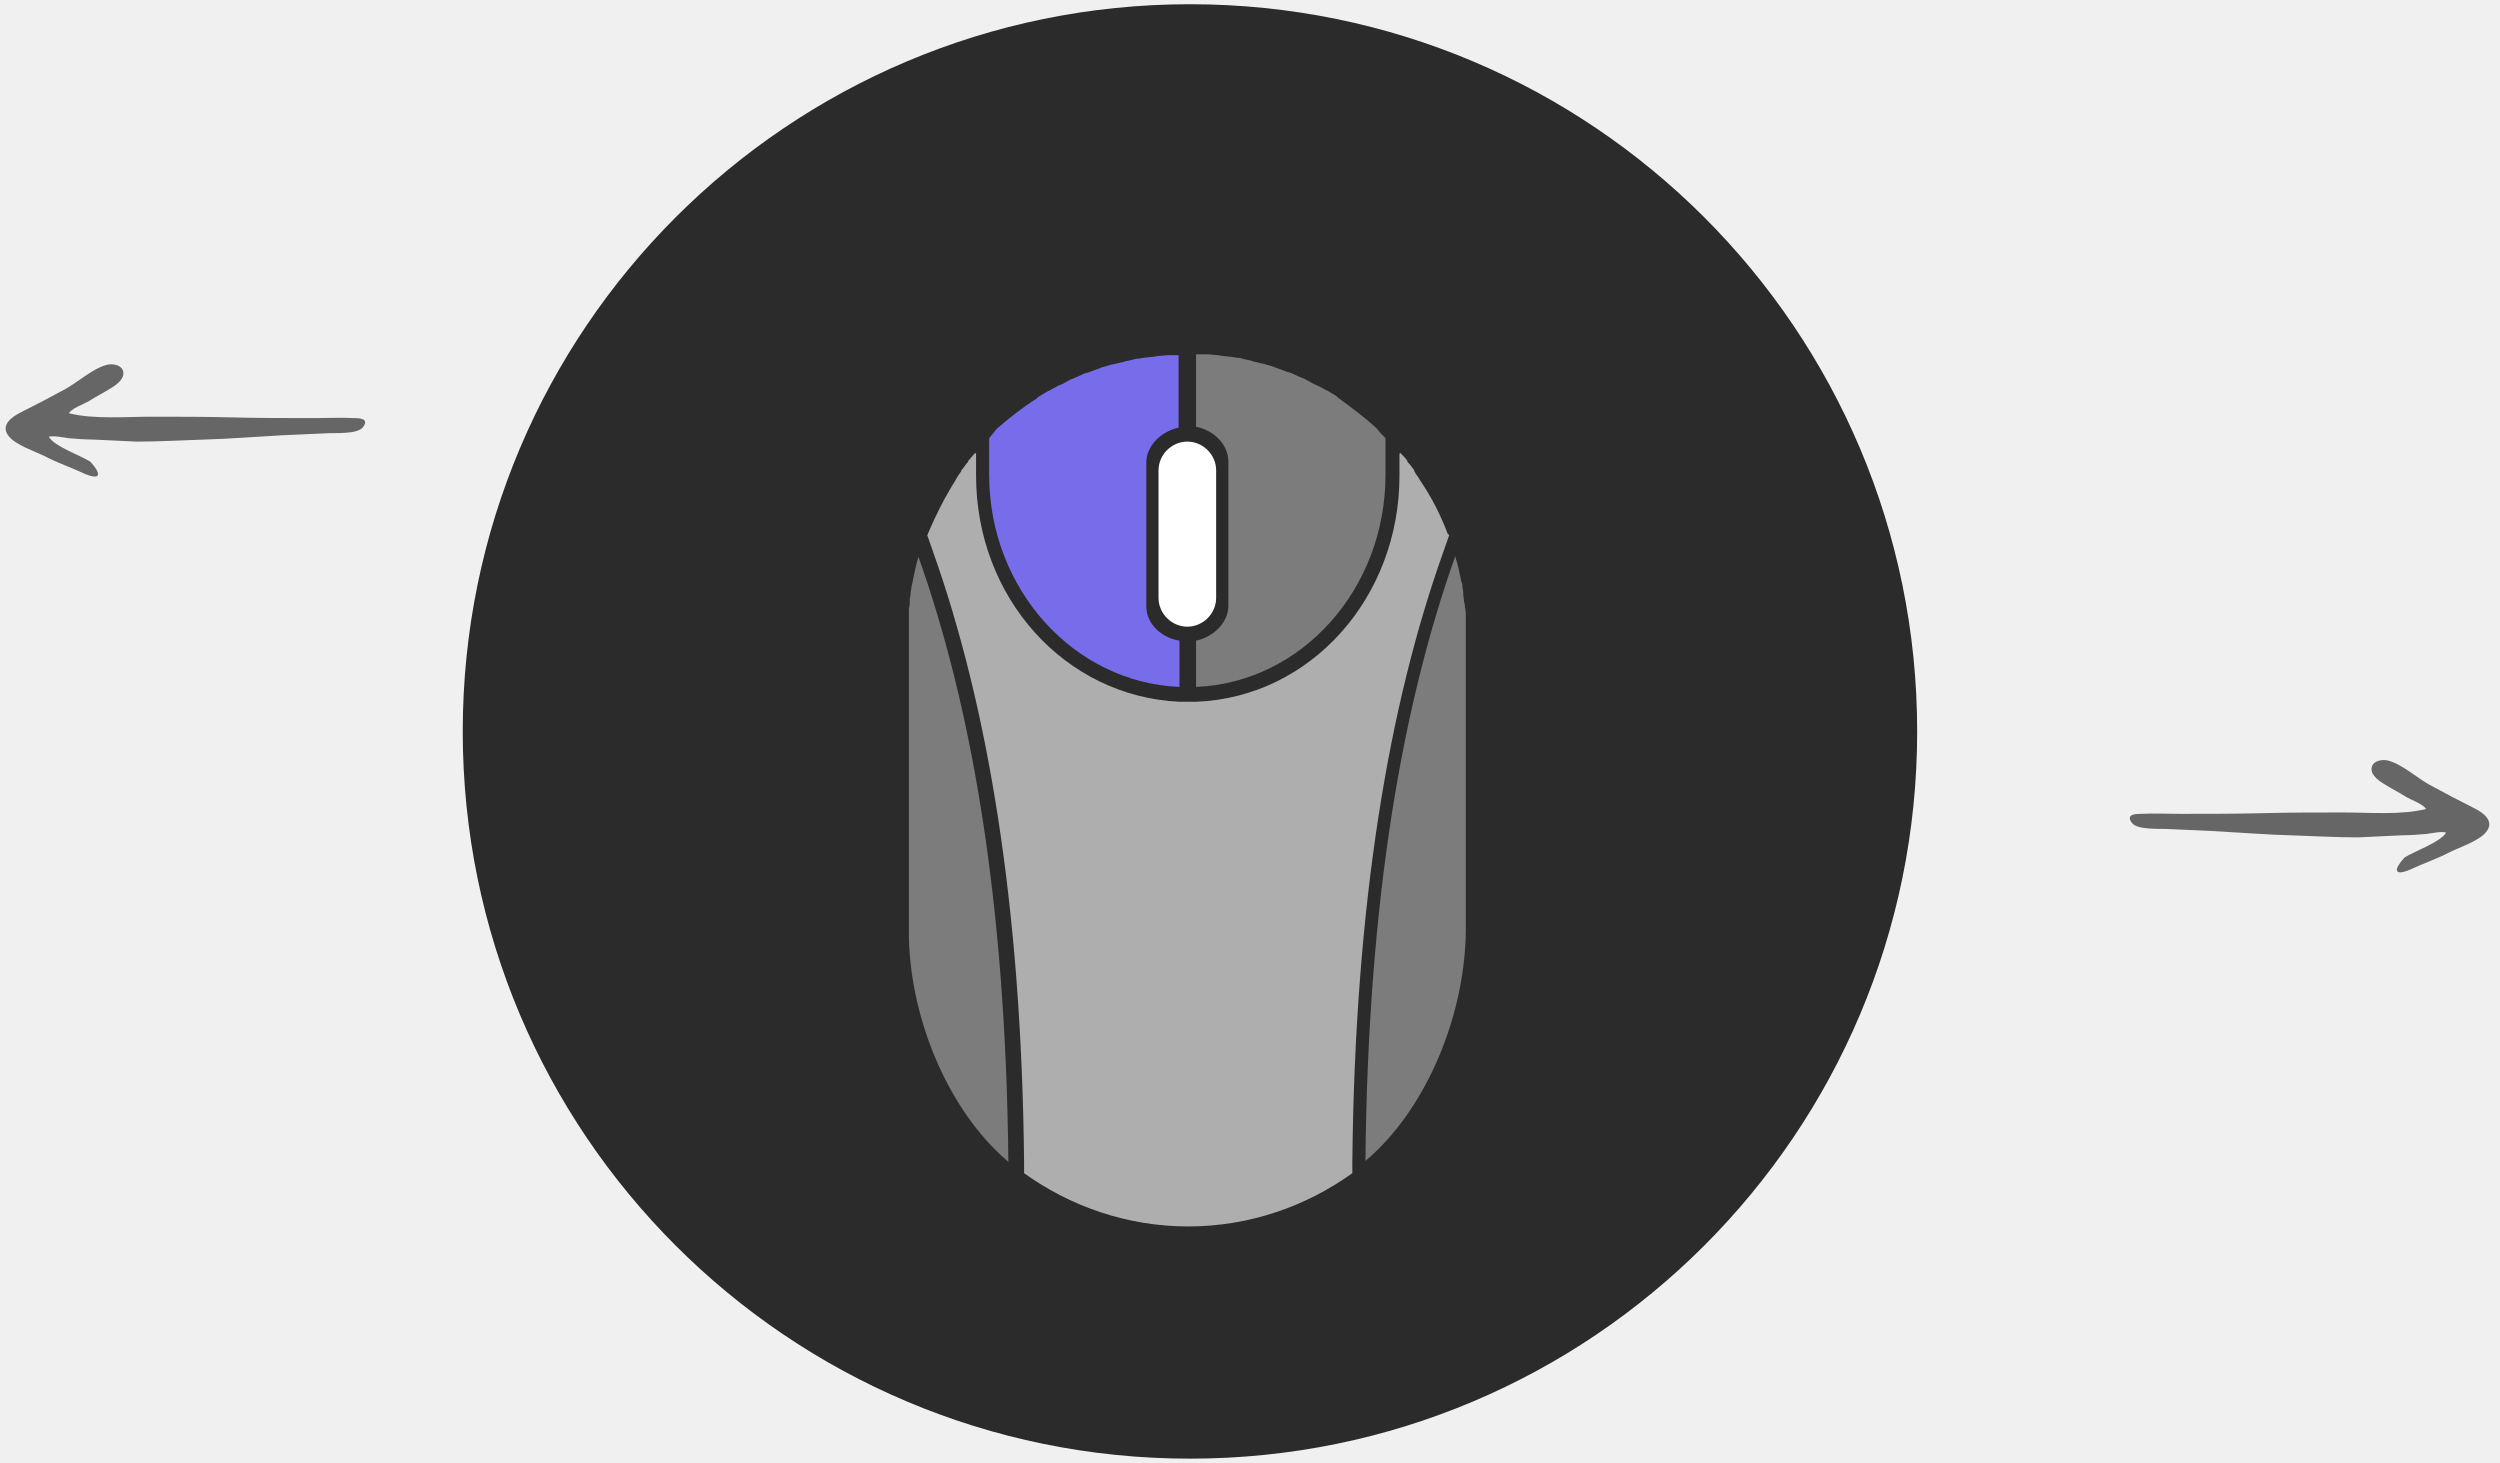
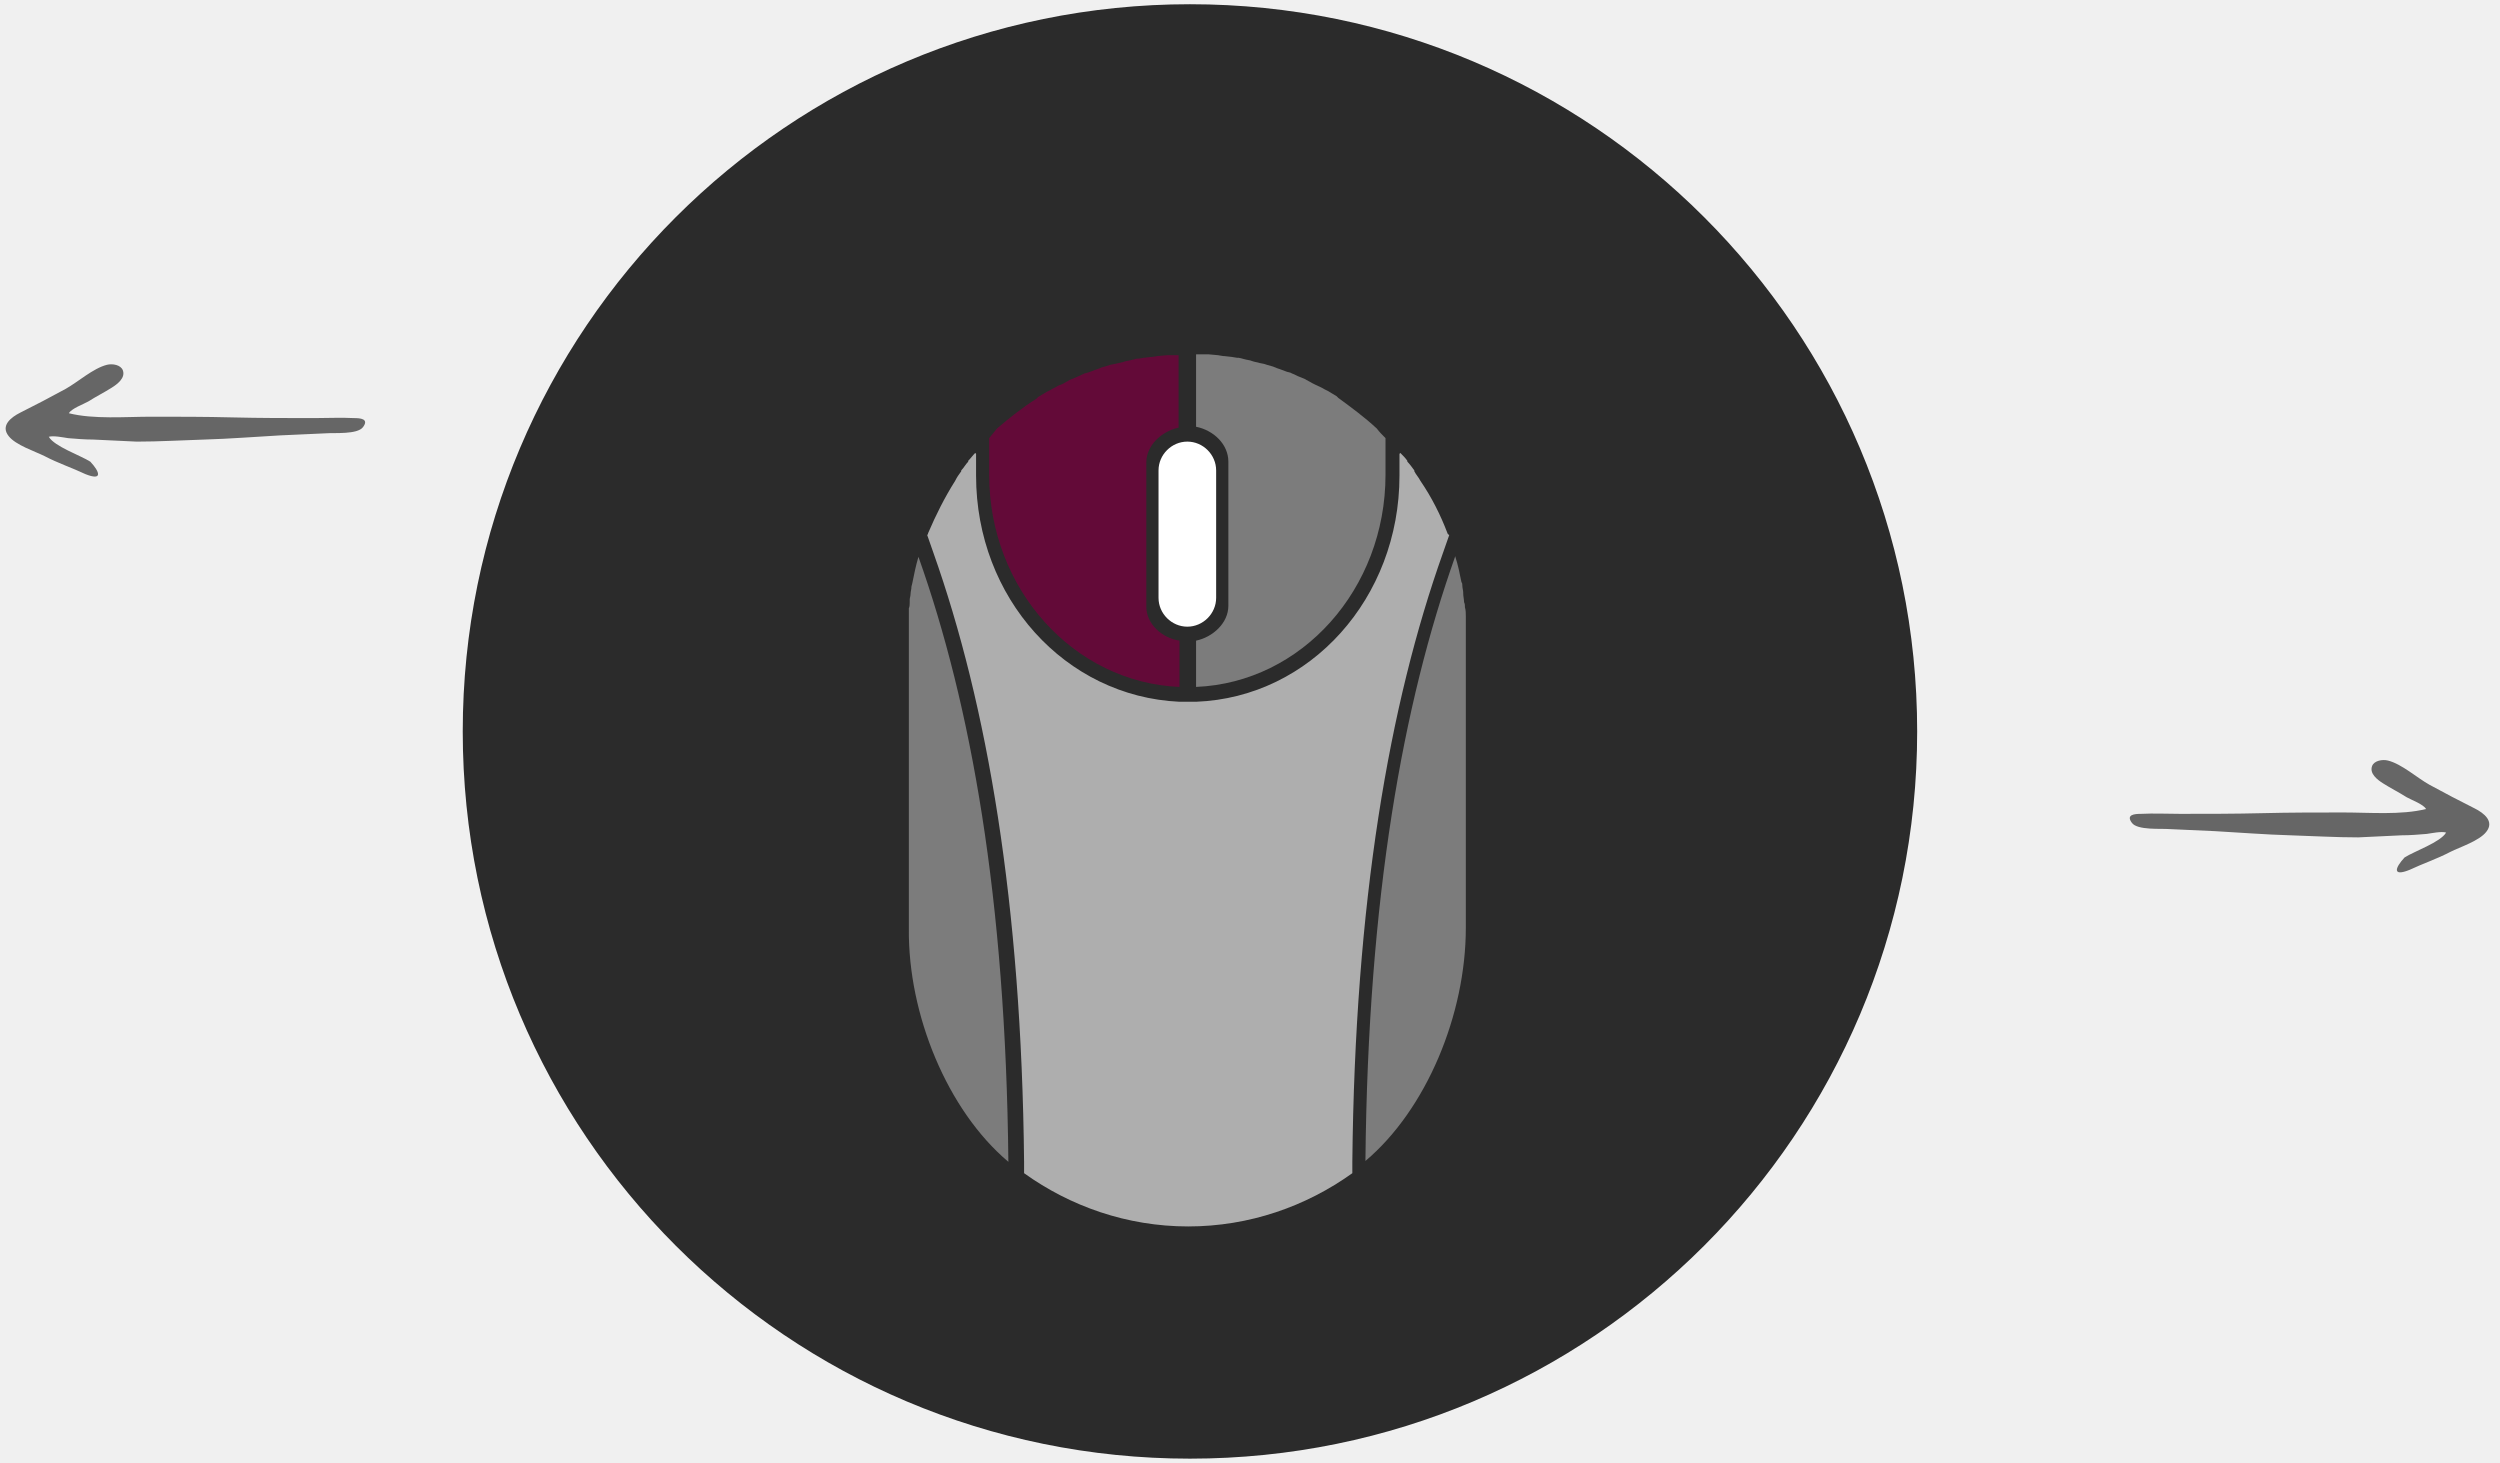
<svg xmlns="http://www.w3.org/2000/svg" width="229" height="134" viewBox="0 0 229 134" fill="none">
  <path d="M109 133.613C145.79 133.613 175.613 103.79 175.613 67C175.613 30.21 145.79 0.387 109 0.387C72.21 0.387 42.387 30.21 42.387 67C42.387 103.79 72.21 133.613 109 133.613Z" fill="#2B2B2B" />
  <path opacity="0.4" d="M92.367 106.424C92.127 82.194 88.928 64.521 84.13 51.006C83.89 51.806 83.73 52.606 83.57 53.405L83.49 53.725C83.49 53.965 83.41 54.205 83.41 54.365C83.41 54.605 83.33 54.765 83.33 54.925V55.165C83.33 55.325 83.33 55.565 83.25 55.724V56.124V85.073C83.17 92.91 86.769 101.706 92.367 106.424Z" fill="#F4F4F4" />
  <path opacity="0.4" d="M134.27 56.844V56.444C134.27 56.204 134.27 55.885 134.19 55.645C134.19 55.485 134.19 55.325 134.11 55.165C134.11 54.925 134.03 54.605 134.03 54.365V54.285C134.03 54.045 133.95 53.885 133.95 53.645C133.95 53.565 133.95 53.406 133.87 53.325C133.71 52.526 133.55 51.726 133.31 51.006V50.926C128.512 64.441 125.313 82.114 125.073 106.344C130.671 101.626 134.27 92.91 134.27 84.993V57.884C134.27 57.564 134.27 57.164 134.27 56.844Z" fill="#F4F4F4" />
  <path opacity="0.4" d="M126.113 39.251C124.993 38.212 123.794 37.332 122.594 36.452L122.434 36.292C122.194 36.132 121.875 35.972 121.635 35.812L121.315 35.653C121.075 35.493 120.835 35.413 120.515 35.253L120.195 35.093L119.476 34.693L119.076 34.533C118.836 34.453 118.596 34.293 118.356 34.213L118.196 34.133L117.876 34.053L117.236 33.813L116.997 33.733L116.597 33.573L116.037 33.413L115.797 33.334L115.397 33.254C115.157 33.174 114.997 33.174 114.757 33.094L114.518 33.014L114.118 32.934L113.478 32.774H113.318L112.838 32.694L112.119 32.614H112.039L111.559 32.534L110.679 32.454H110.599H110.199H109.56V39.091C111.159 39.411 112.518 40.691 112.518 42.29V55.485C112.518 57.084 111.079 58.364 109.56 58.683V62.922C119.236 62.522 126.913 53.965 126.913 43.489V40.131C126.593 39.811 126.353 39.571 126.113 39.251Z" fill="#F4F4F4" />
-   <path d="M105.002 55.565V42.37C105.002 40.77 106.441 39.491 107.96 39.171V32.534H107.321H106.921L106.041 32.614L105.561 32.694H105.481L104.762 32.774L104.282 32.854H104.122L103.482 33.014L103.082 33.094L102.843 33.174L102.123 33.334L101.723 33.413L101.483 33.493L100.923 33.653L100.523 33.813L100.284 33.893L99.644 34.133L99.324 34.213L99.164 34.293L98.444 34.613L98.044 34.773L97.325 35.173L96.925 35.333C96.685 35.493 96.445 35.573 96.205 35.733L95.885 35.892C95.645 36.052 95.326 36.212 95.086 36.372L94.926 36.532C93.646 37.332 92.447 38.291 91.327 39.251C91.087 39.571 90.847 39.811 90.607 40.131V43.489C90.607 53.965 98.364 62.522 108.04 62.922V58.683C106.441 58.443 105.002 57.164 105.002 55.565Z" fill="#776DEB" />
+   <path d="M105.002 55.565V42.37C105.002 40.77 106.441 39.491 107.96 39.171V32.534H107.321H106.921L106.041 32.614L105.561 32.694H105.481L104.762 32.774L104.282 32.854H104.122L103.482 33.014L103.082 33.094L102.843 33.174L102.123 33.334L101.723 33.413L101.483 33.493L100.923 33.653L100.523 33.813L100.284 33.893L99.644 34.133L99.324 34.213L99.164 34.293L98.444 34.613L98.044 34.773L97.325 35.173L96.925 35.333C96.685 35.493 96.445 35.573 96.205 35.733L95.885 35.892C95.645 36.052 95.326 36.212 95.086 36.372L94.926 36.532C93.646 37.332 92.447 38.291 91.327 39.251C91.087 39.571 90.847 39.811 90.607 40.131V43.489C90.607 53.965 98.364 62.522 108.04 62.922V58.683C106.441 58.443 105.002 57.164 105.002 55.565Z" fill="#630a38" />
  <path d="M106.121 43.09V54.765C106.121 56.204 107.321 57.404 108.76 57.404C110.199 57.404 111.399 56.204 111.399 54.765V43.09C111.399 41.65 110.199 40.451 108.76 40.451C107.321 40.451 106.121 41.65 106.121 43.09Z" fill="white" />
  <path opacity="0.65" d="M132.591 48.847C131.951 47.168 131.151 45.569 130.112 44.049C129.952 43.729 129.712 43.489 129.552 43.17C129.552 43.17 129.552 43.17 129.552 43.09C129.312 42.77 129.152 42.53 128.912 42.29C128.912 42.29 128.912 42.29 128.912 42.21C128.752 41.97 128.512 41.73 128.272 41.49L128.192 41.57V43.569C128.192 54.765 120.036 63.881 109.56 64.281C109 64.281 108.52 64.281 108.04 64.281C97.565 63.801 89.408 54.765 89.408 43.569V41.57L89.328 41.49C89.088 41.73 88.928 41.97 88.688 42.21C88.688 42.21 88.688 42.21 88.688 42.29C88.448 42.53 88.288 42.85 88.048 43.09C88.048 43.09 88.048 43.09 88.048 43.17C87.808 43.489 87.649 43.729 87.489 44.049C86.529 45.569 85.729 47.168 85.01 48.847C85.01 48.927 85.01 48.927 84.93 49.007L85.49 50.607C90.448 64.601 93.566 82.754 93.806 106.424V107.464C98.044 110.503 103.242 112.342 108.84 112.342C114.438 112.342 119.636 110.503 123.874 107.464V106.424C124.114 82.674 127.233 64.521 132.191 50.607L132.751 49.007C132.591 48.927 132.591 48.847 132.591 48.847Z" fill="#F4F4F4" />
  <path d="M220.26 78.543C221.148 77.972 223.557 77.148 224.064 76.261C223.621 76.134 222.733 76.324 222.289 76.387C221.528 76.451 220.768 76.514 220.007 76.514C218.676 76.578 217.344 76.641 216.013 76.704C213.921 76.704 211.892 76.578 209.8 76.514C207.517 76.451 205.172 76.261 202.889 76.134C201.495 76.07 200.1 76.007 198.705 75.944C197.944 75.88 195.789 76.07 195.281 75.373C194.711 74.612 195.535 74.549 196.106 74.549C197.31 74.486 198.515 74.549 199.719 74.549C202.255 74.549 204.728 74.549 207.264 74.486C209.736 74.422 212.209 74.422 214.681 74.422C217.027 74.422 219.944 74.676 222.226 74.105C221.972 73.661 220.894 73.281 220.451 73.027C219.753 72.584 218.993 72.203 218.295 71.759C217.788 71.442 217.027 70.872 217.281 70.174C217.471 69.667 218.232 69.54 218.739 69.667C220.007 69.984 221.402 71.252 222.543 71.886C223.938 72.647 225.269 73.344 226.664 74.042C227.551 74.486 228.502 75.246 227.742 76.197C227.108 77.021 225.332 77.592 224.445 78.036C223.24 78.67 221.909 79.114 220.704 79.684C219.119 80.318 219.373 79.494 220.26 78.543C220.451 78.416 220.007 78.797 220.26 78.543Z" fill="#666666" />
  <path d="M8.275 42.291C7.387 41.721 4.978 40.897 4.471 40.009C4.915 39.882 5.802 40.072 6.246 40.136C7.007 40.199 7.767 40.263 8.528 40.263C9.86 40.326 11.191 40.389 12.522 40.453C14.614 40.453 16.643 40.326 18.735 40.263C21.018 40.199 23.363 40.009 25.646 39.882C27.041 39.819 28.435 39.755 29.83 39.692C30.591 39.629 32.746 39.819 33.254 39.121C33.824 38.361 33 38.297 32.429 38.297C31.225 38.234 30.02 38.297 28.816 38.297C26.28 38.297 23.807 38.297 21.271 38.234C18.799 38.17 16.326 38.17 13.854 38.17C11.508 38.17 8.592 38.424 6.309 37.853C6.563 37.41 7.641 37.029 8.084 36.776C8.782 36.332 9.543 35.951 10.24 35.508C10.747 35.191 11.508 34.62 11.254 33.923C11.064 33.416 10.303 33.289 9.796 33.416C8.528 33.733 7.133 35.001 5.992 35.634C4.598 36.395 3.266 37.093 1.871 37.79C0.984 38.234 0.033 38.995 0.794 39.946C1.428 40.77 3.203 41.34 4.09 41.784C5.295 42.418 6.626 42.862 7.831 43.432C9.416 44.066 9.162 43.242 8.275 42.291C8.084 42.164 8.528 42.545 8.275 42.291Z" fill="#666666" />
</svg>
